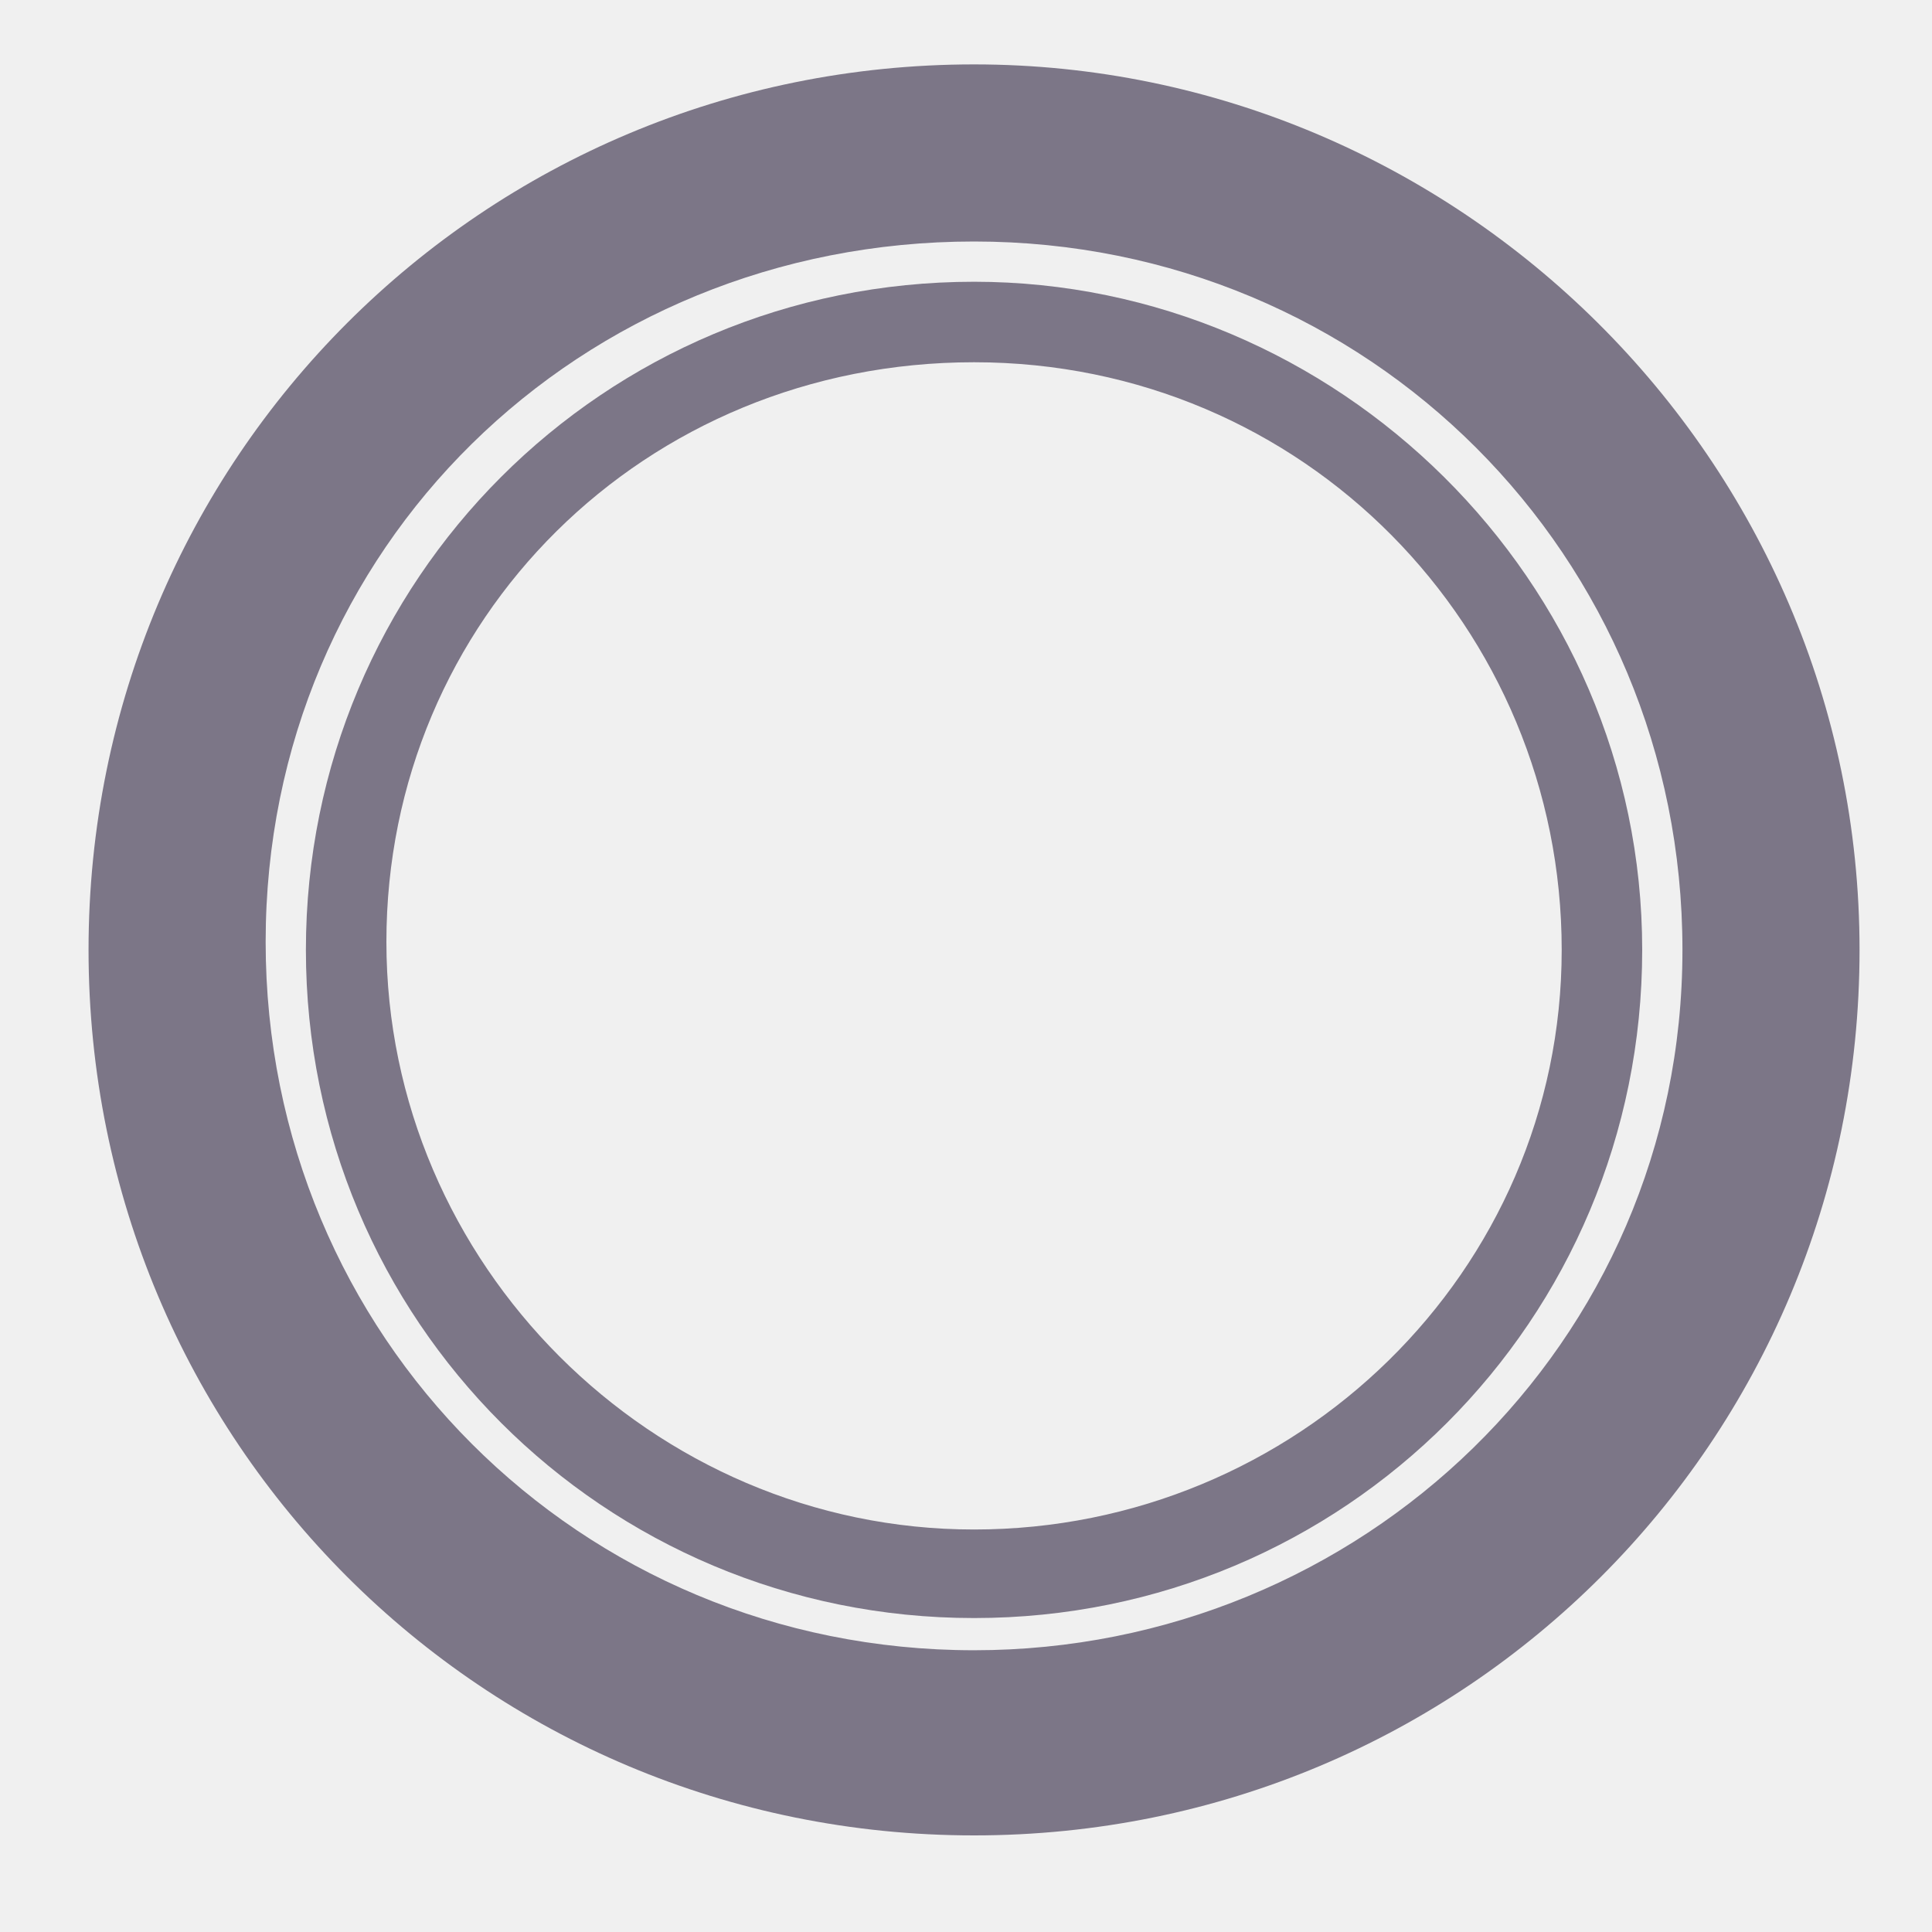
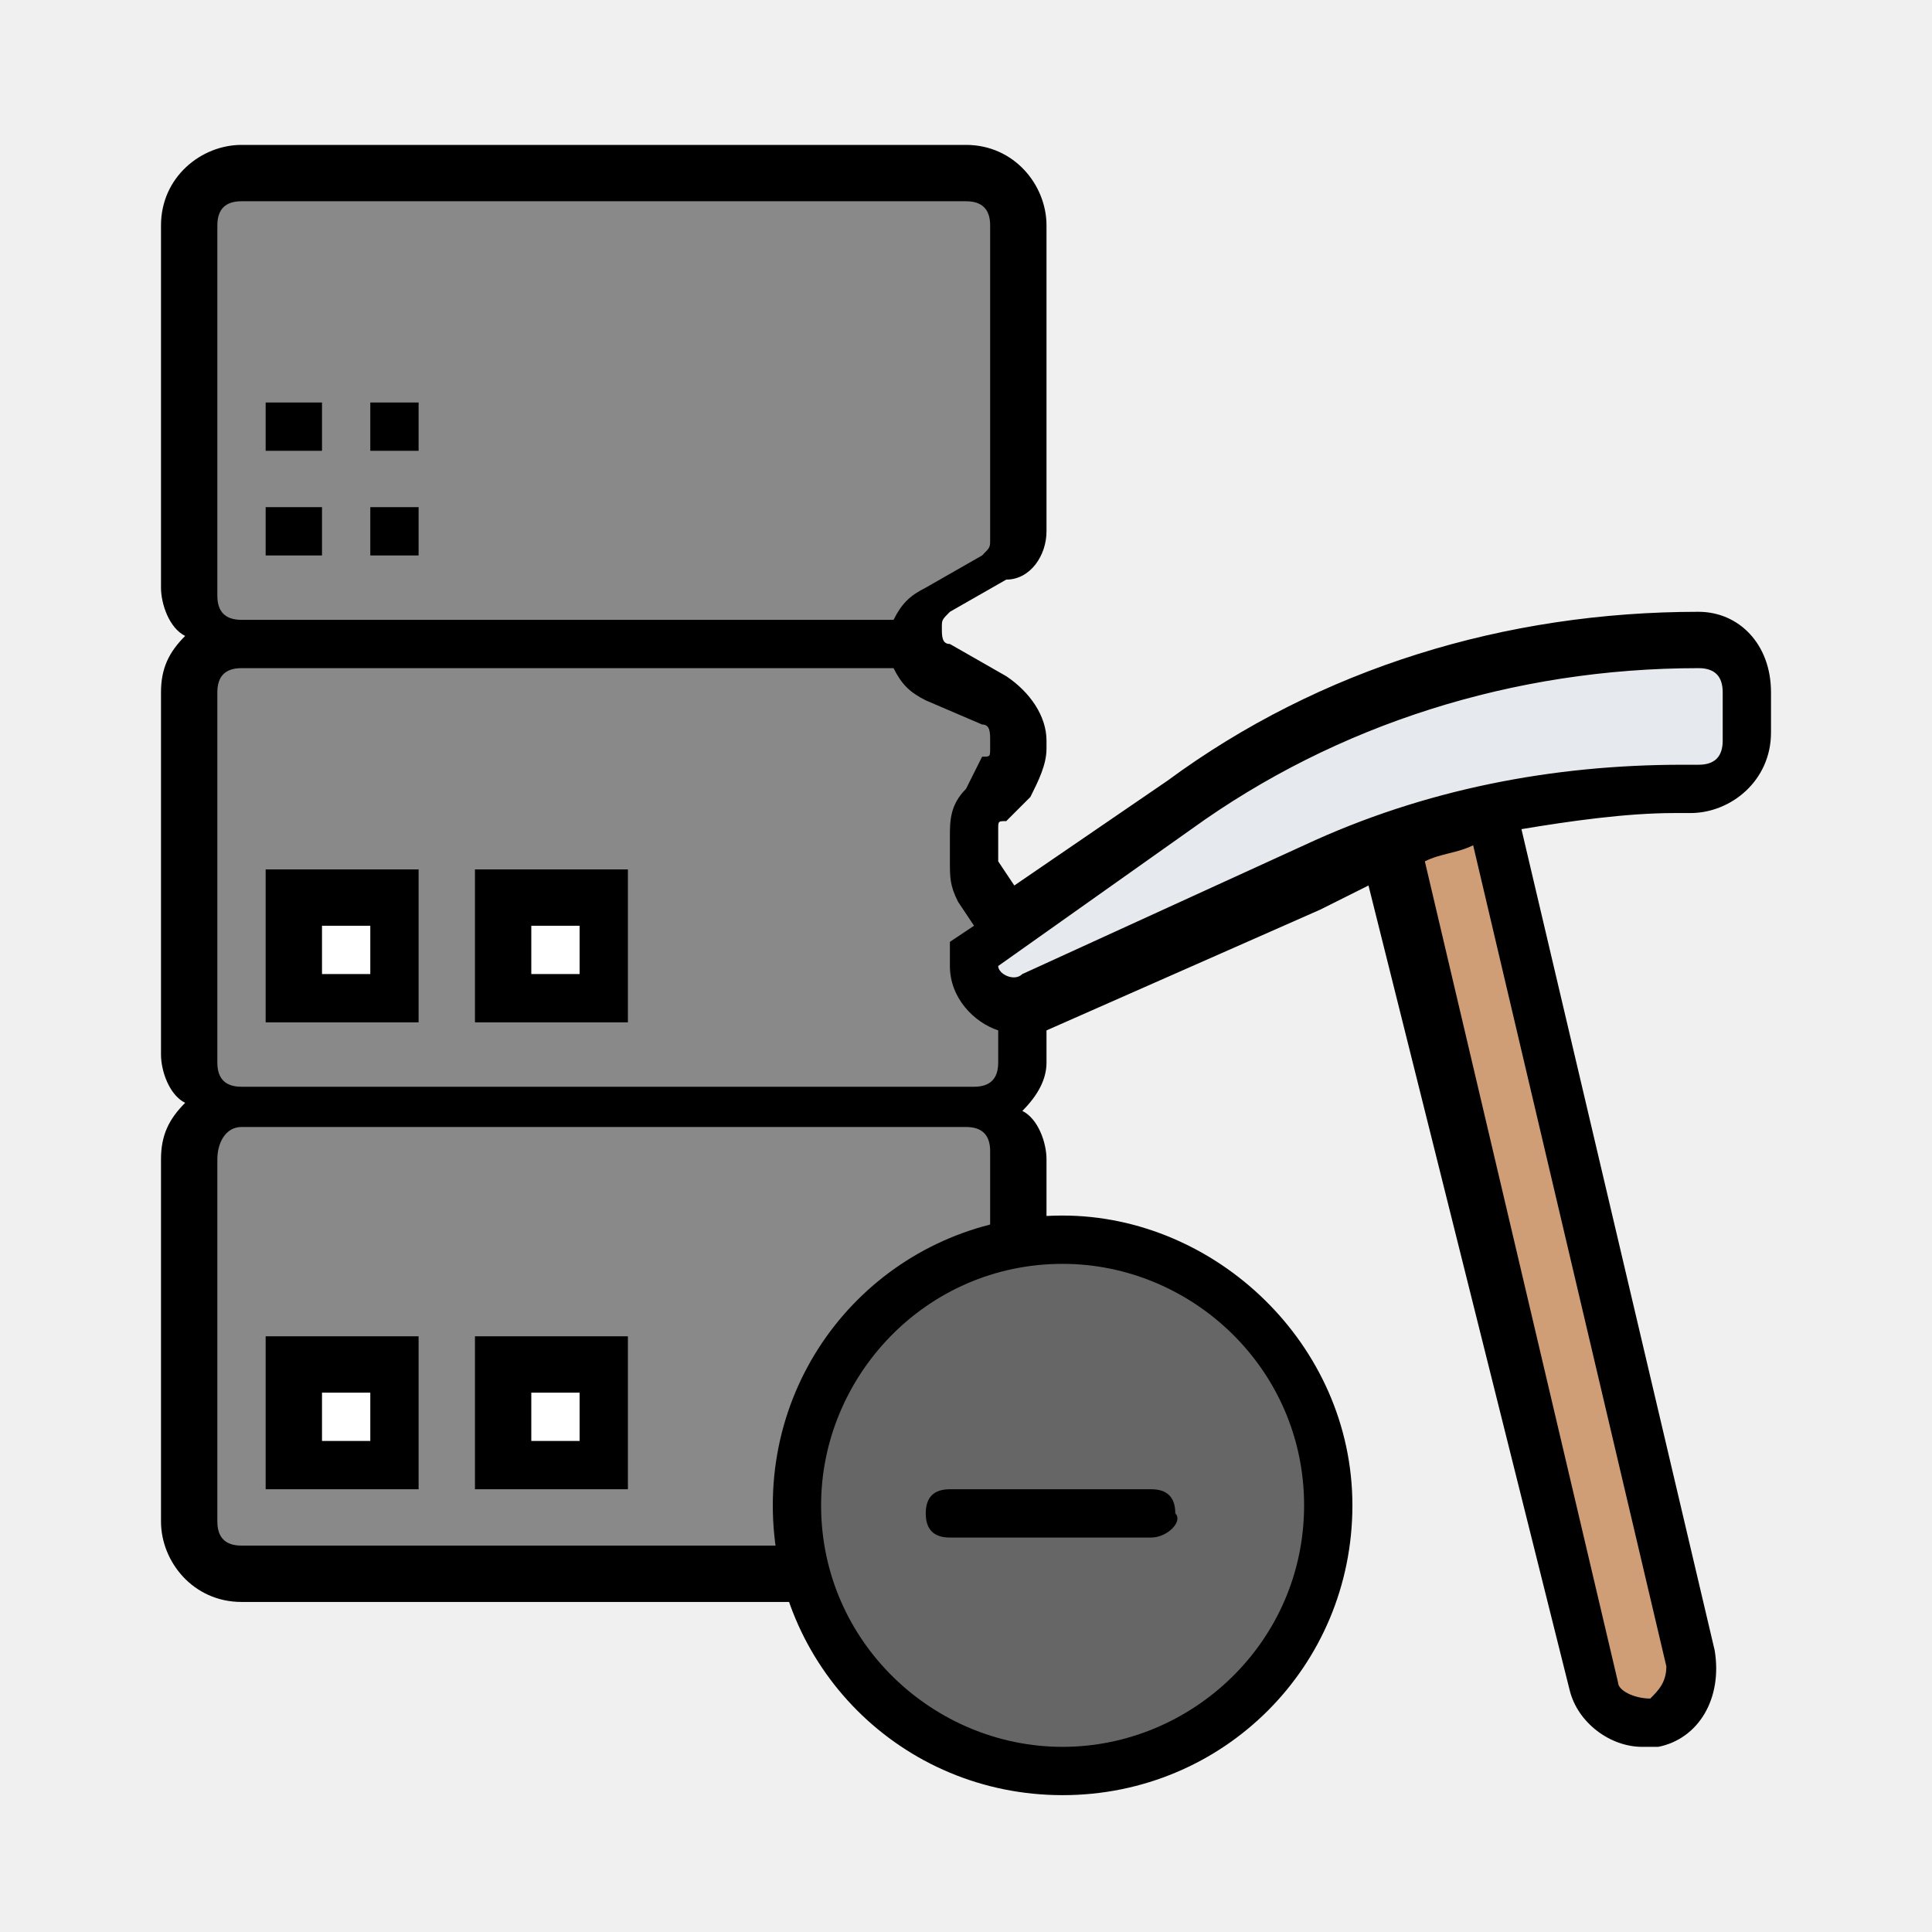
<svg xmlns="http://www.w3.org/2000/svg" version="1.1" id="ic_staking_off" shape-rendering="geometricPrecision" x="0px" y="0px" viewBox="0 0 24 24" style="enable-background:new 0 0 24 24;" xml:space="preserve">
  <style type="text/css">
- 	.st0{fill:#7C7687;}
+ 	.st0{fill:#898989;}
+ 	.st1{fill:#FFFFFF;}
+ 	.st2{fill:#CF9E76;}
+ 	.st3{fill:#E6E9ED;}
+ 	.st4{fill:#666666;}
</style>
  <g>
-     <path class="st0" d="M12.1,0.8c-6.1,0-11,4.9-11,11s4.9,11,11,11s11-4.9,11-11S18.1,0.8,12.1,0.8z M12.1,20.5   c-4.9,0-8.8-3.9-8.8-8.8S7.2,3,12.1,3s8.8,3.9,8.8,8.8S16.9,20.5,12.1,20.5z" />
-     <path class="st0" d="M12.1,3.5c-4.6,0-8.3,3.7-8.3,8.3s3.7,8.3,8.3,8.3s8.3-3.7,8.3-8.3S16.6,3.5,12.1,3.5z M12.1,19   c-4,0-7.3-3.3-7.3-7.3S8,4.5,12.1,4.5s7.3,3.3,7.3,7.3S16.1,19,12.1,19z" />
+     <g>
+       <g>
+         <path class="st0" d="M12.7,13.1c0,0.4-0.3,0.6-0.6,0.6H3c-0.4,0-0.6-0.3-0.6-0.6V8.6c0-0.4,0.3-0.6,0.6-0.6h8.4     c0,0.2,0.1,0.4,0.3,0.5l0.7,0.4c0.2,0.1,0.3,0.3,0.3,0.5v0.1c0,0.1-0.1,0.3-0.2,0.4L12.2,10c-0.1,0.1-0.2,0.2-0.2,0.4v0.3     c0,0.1,0,0.2,0.1,0.3l0.4,0.5L12,11.8v0.1c0,0.3,0.2,0.5,0.5,0.5h0h0.1L12.7,13.1z" />
+       </g>
+       <g>
+         <path class="st0" d="M12.7,14.4v4.5c0,0.4-0.3,0.6-0.6,0.6H3c-0.4,0-0.6-0.3-0.6-0.6v-4.5c0-0.4,0.3-0.6,0.6-0.6h9     C12.4,13.7,12.7,14,12.7,14.4z" />
+       </g>
+       <g>
+         <path class="st0" d="M2.4,7.3V2.8c0-0.4,0.3-0.6,0.6-0.6h9c0.4,0,0.6,0.3,0.6,0.6v3.9c0,0.2-0.1,0.4-0.3,0.5l-0.7,0.4     c-0.2,0.1-0.3,0.3-0.3,0.5H3C2.7,7.9,2.4,7.6,2.4,7.3L2.4,7.3z" />
+       </g>
+       <g>
+         <path class="st1" d="M6.2,11.1h1.3v1.3H6.2V11.1z" />
+       </g>
+       <g>
+         <path class="st1" d="M3.7,11.1h1.3v1.3H3.7V11.1z" />
+       </g>
+       <g>
+         <path class="st1" d="M6.2,16.9h1.3v1.3H6.2V16.9z" />
+       </g>
+       <g>
+         <path class="st1" d="M3.7,16.9h1.3v1.3H3.7V16.9z" />
+       </g>
+       <g>
+         <path class="st2" d="M21,20.7c0.1,0.3-0.1,0.7-0.5,0.8c-0.1,0-0.1,0-0.1,0c-0.3,0-0.6-0.2-0.6-0.5l-2.5-10.5v0     c0.4-0.1,0.8-0.2,1.2-0.3L21,20.7z" />
+       </g>
+       <g>
+         <path class="st3" d="M16.3,10.8l-3.5,1.6c-0.1,0-0.1,0-0.2,0c0,0,0,0,0,0c-0.3,0-0.5-0.2-0.5-0.5v-0.1l0.4-0.3l2.1-1.5     c0.9-0.7,2-1.2,3.1-1.5c1.1-0.3,2.2-0.5,3.4-0.5c0.4,0,0.6,0.3,0.6,0.6v0.6c0,0.4-0.3,0.6-0.6,0.6h-0.2c-0.8,0-1.5,0.1-2.3,0.2v0     c-0.4,0.1-0.8,0.2-1.2,0.3C17,10.5,16.6,10.7,16.3,10.8L16.3,10.8z" />
+       </g>
+     </g>
+     <g>
+       <path d="M3.3,18.5h1.9v-1.9H3.3V18.5z M4,17.3h0.6v0.6H4V17.3z" />
+       <path d="M5.9,18.5h1.9v-1.9H5.9V18.5z M6.6,17.3h0.6v0.6H6.6V17.3z" />
+       <path d="M3.3,12.7h1.9v-1.9H3.3V12.7z M4,11.5h0.6v0.6H4V11.5z" />
+       <path d="M5.9,12.7h1.9v-1.9H5.9V12.7z M6.6,11.5h0.6v0.6H6.6V11.5z" />
+       <path d="M3.3,6.3H4v0.6H3.3V6.3z" />
+       <path d="M4.6,6.3h0.6v0.6H4.6V6.3z" />
+       <path d="M4.6,5h0.6v0.6H4.6V5z" />
+       <path d="M3.3,5H4v0.6H3.3V5z" />
+       <path d="M21.1,7.6c-2.4,0-4.7,0.7-6.6,2.1L12.6,11l-0.2-0.3c0,0,0-0.1,0-0.1v-0.3c0-0.1,0-0.1,0.1-0.1l0.3-0.3    C12.9,9.7,13,9.5,13,9.3V9.2c0-0.3-0.2-0.6-0.5-0.8l-0.7-0.4c-0.1,0-0.1-0.1-0.1-0.2c0-0.1,0-0.1,0.1-0.2l0.7-0.4    C12.8,7.2,13,6.9,13,6.6V2.8c0-0.5-0.4-1-1-1H3c-0.5,0-1,0.4-1,1v4.5c0,0.2,0.1,0.5,0.3,0.6C2.1,8.1,2,8.3,2,8.6v4.5    c0,0.2,0.1,0.5,0.3,0.6C2.1,13.9,2,14.1,2,14.4v4.5c0,0.5,0.4,1,1,1h9c0.5,0,1-0.4,1-1v-4.5c0-0.2-0.1-0.5-0.3-0.6    c0.2-0.2,0.3-0.4,0.3-0.6v-0.4l3.4-1.5c0.2-0.1,0.4-0.2,0.6-0.3L19.5,21c0.1,0.4,0.5,0.7,0.9,0.7c0.1,0,0.1,0,0.2,0    c0.5-0.1,0.8-0.6,0.7-1.2l-2.4-10.2c0.6-0.1,1.3-0.2,1.9-0.2h0.2c0.5,0,1-0.4,1-1V8.6C22,8,21.6,7.6,21.1,7.6L21.1,7.6z M12.2,9    c0.1,0,0.1,0.1,0.1,0.2v0.1c0,0.1,0,0.1-0.1,0.1L12,9.8c-0.2,0.2-0.2,0.4-0.2,0.6v0.3c0,0.2,0,0.3,0.1,0.5l0.2,0.3l-0.3,0.2v0.3    c0,0.4,0.3,0.7,0.6,0.8v0.4c0,0.2-0.1,0.3-0.3,0.3H3c-0.2,0-0.3-0.1-0.3-0.3V8.6c0-0.2,0.1-0.3,0.3-0.3h8.1    c0.1,0.2,0.2,0.3,0.4,0.4L12.2,9z M2.7,2.8c0-0.2,0.1-0.3,0.3-0.3h9c0.2,0,0.3,0.1,0.3,0.3v3.9c0,0.1,0,0.1-0.1,0.2l-0.7,0.4    c-0.2,0.1-0.3,0.2-0.4,0.4H3c-0.2,0-0.3-0.1-0.3-0.3V2.8z M12.4,18.9c0,0.2-0.1,0.3-0.3,0.3H3c-0.2,0-0.3-0.1-0.3-0.3v-4.5    C2.7,14.2,2.8,14,3,14h9c0.2,0,0.3,0.1,0.3,0.3V18.9z M20.7,20.7c0,0.2-0.1,0.3-0.2,0.4c-0.2,0-0.4-0.1-0.4-0.2l-2.4-10.2    c0.2-0.1,0.4-0.1,0.6-0.2L20.7,20.7z M21.4,9.2c0,0.2-0.1,0.3-0.3,0.3h-0.2c-1.6,0-3.2,0.3-4.7,1l-3.5,1.6c-0.1,0.1-0.3,0-0.3-0.1    l2.4-1.7c1.8-1.3,4-2,6.3-2c0.2,0,0.3,0.1,0.3,0.3V9.2z" />
+     </g>
+   </g>
+   <g>
+     <circle class="st4" cx="13.2" cy="18.7" r="3.2" />
+     <path d="M16.8,18.7c0,2-1.6,3.6-3.6,3.6c-2,0-3.6-1.6-3.6-3.6c0-2,1.6-3.6,3.6-3.6C15.1,15.1,16.8,16.7,16.8,18.7z M16.2,18.7   c0-1.7-1.4-3-3-3c-1.7,0-3,1.4-3,3c0,1.7,1.4,3,3,3C14.8,21.7,16.2,20.4,16.2,18.7z M14.3,19.1h-2.5c-0.2,0-0.3-0.1-0.3-0.3l0,0   c0-0.2,0.1-0.3,0.3-0.3h2.5c0.2,0,0.3,0.1,0.3,0.3l0,0C14.7,18.9,14.5,19.1,14.3,19.1z" />
  </g>
</svg>
